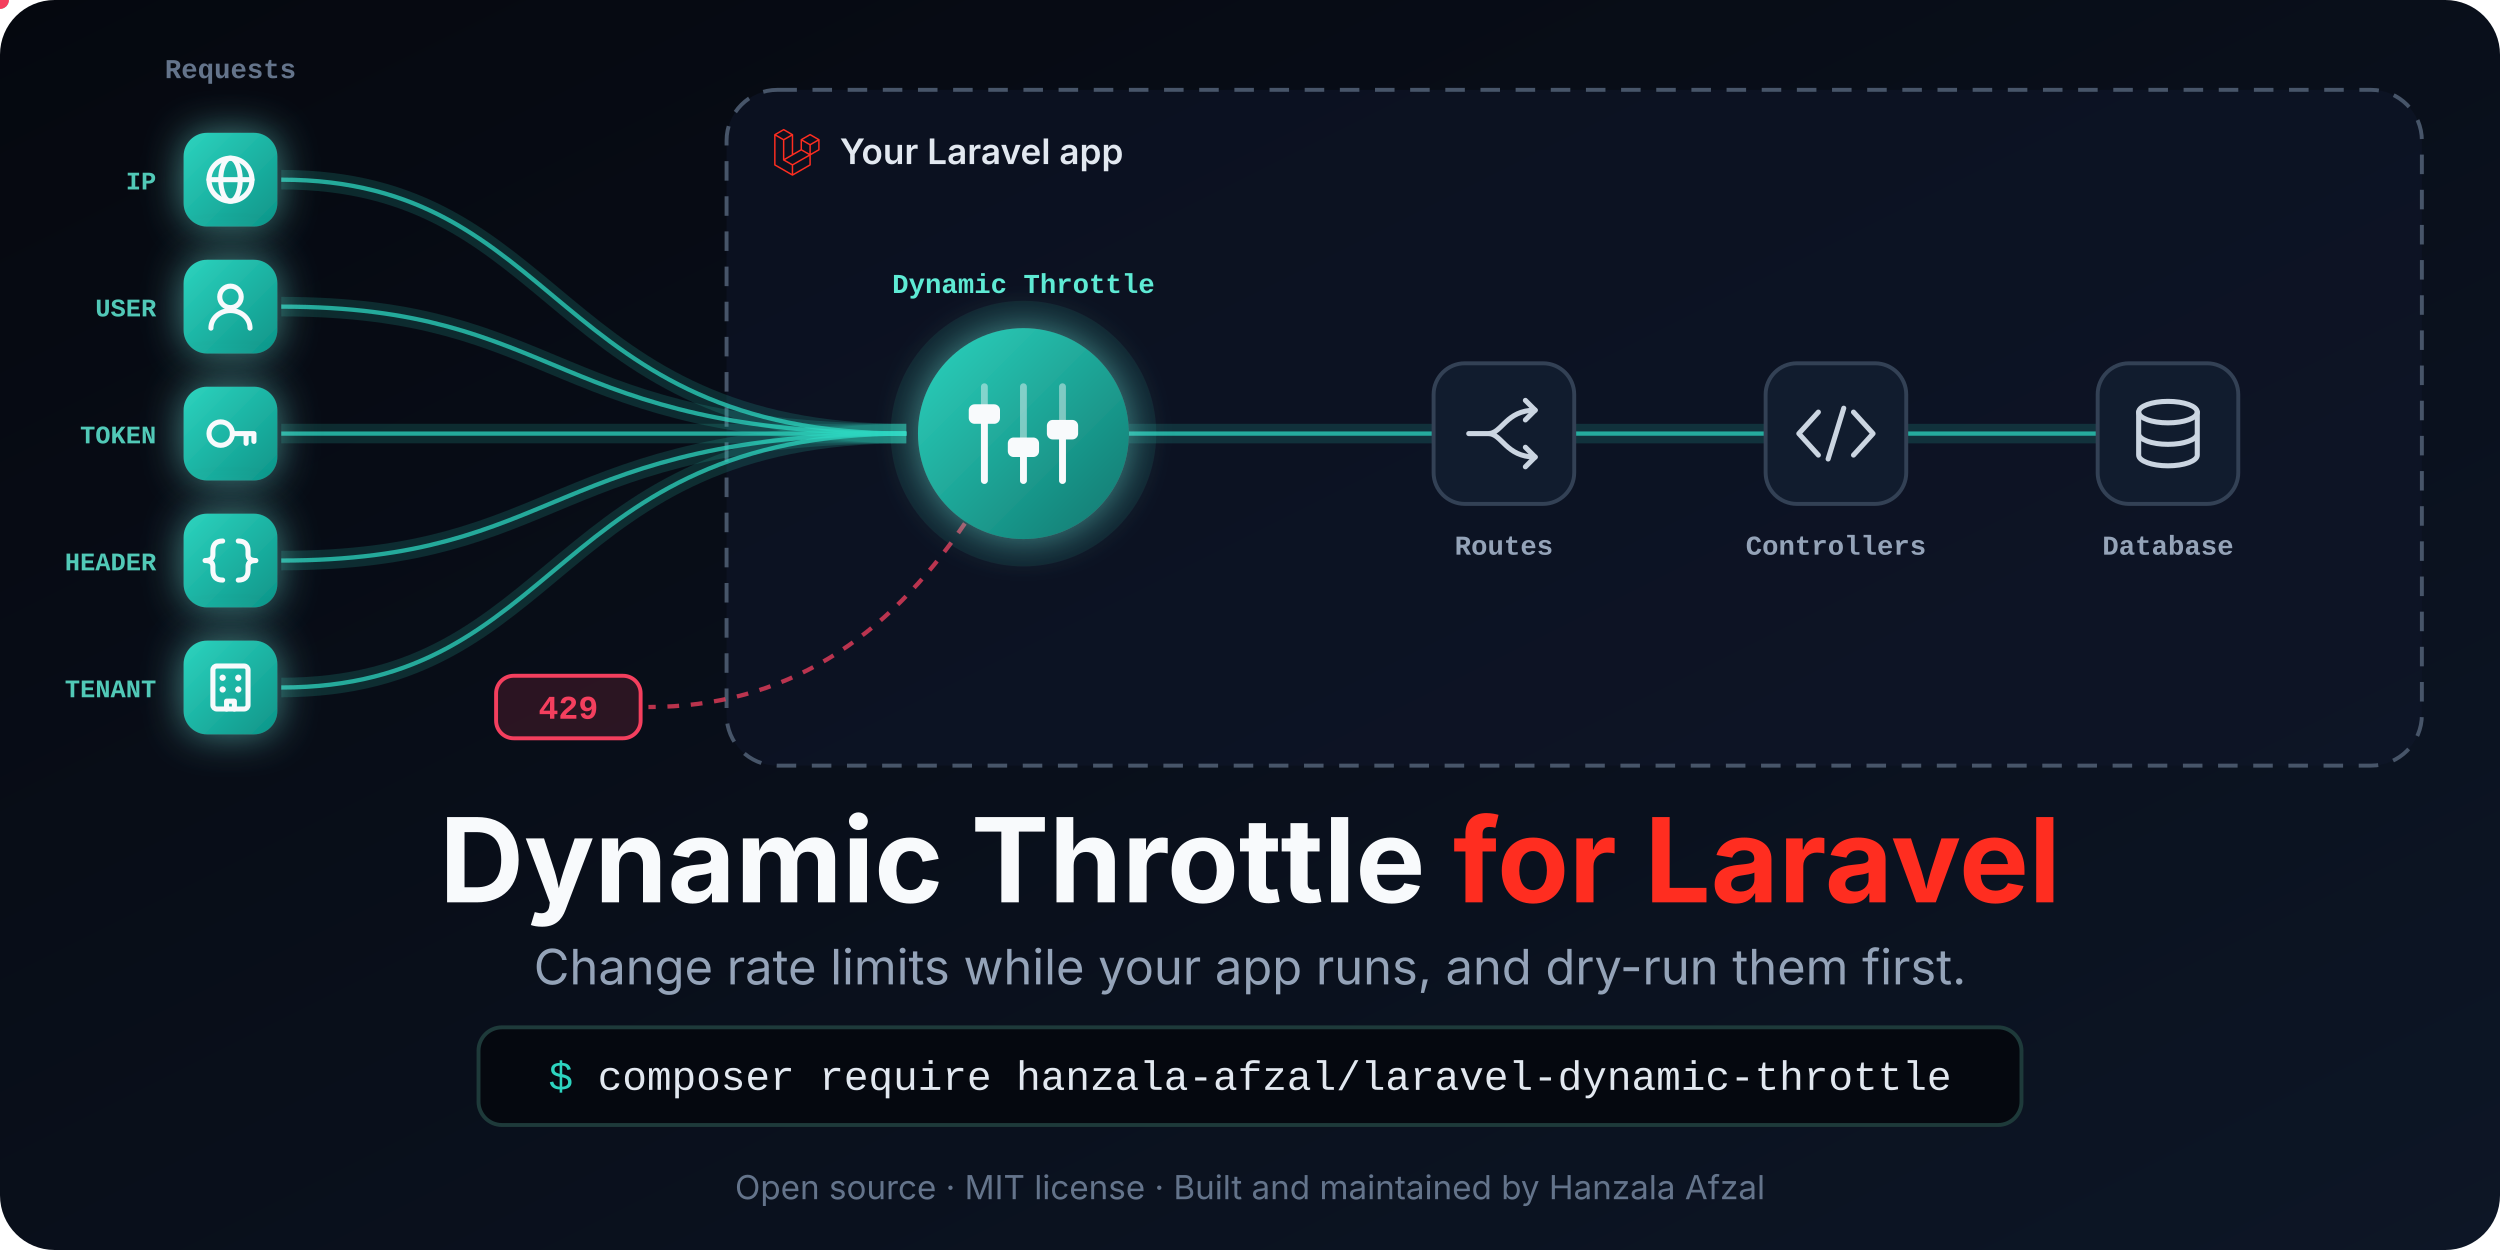
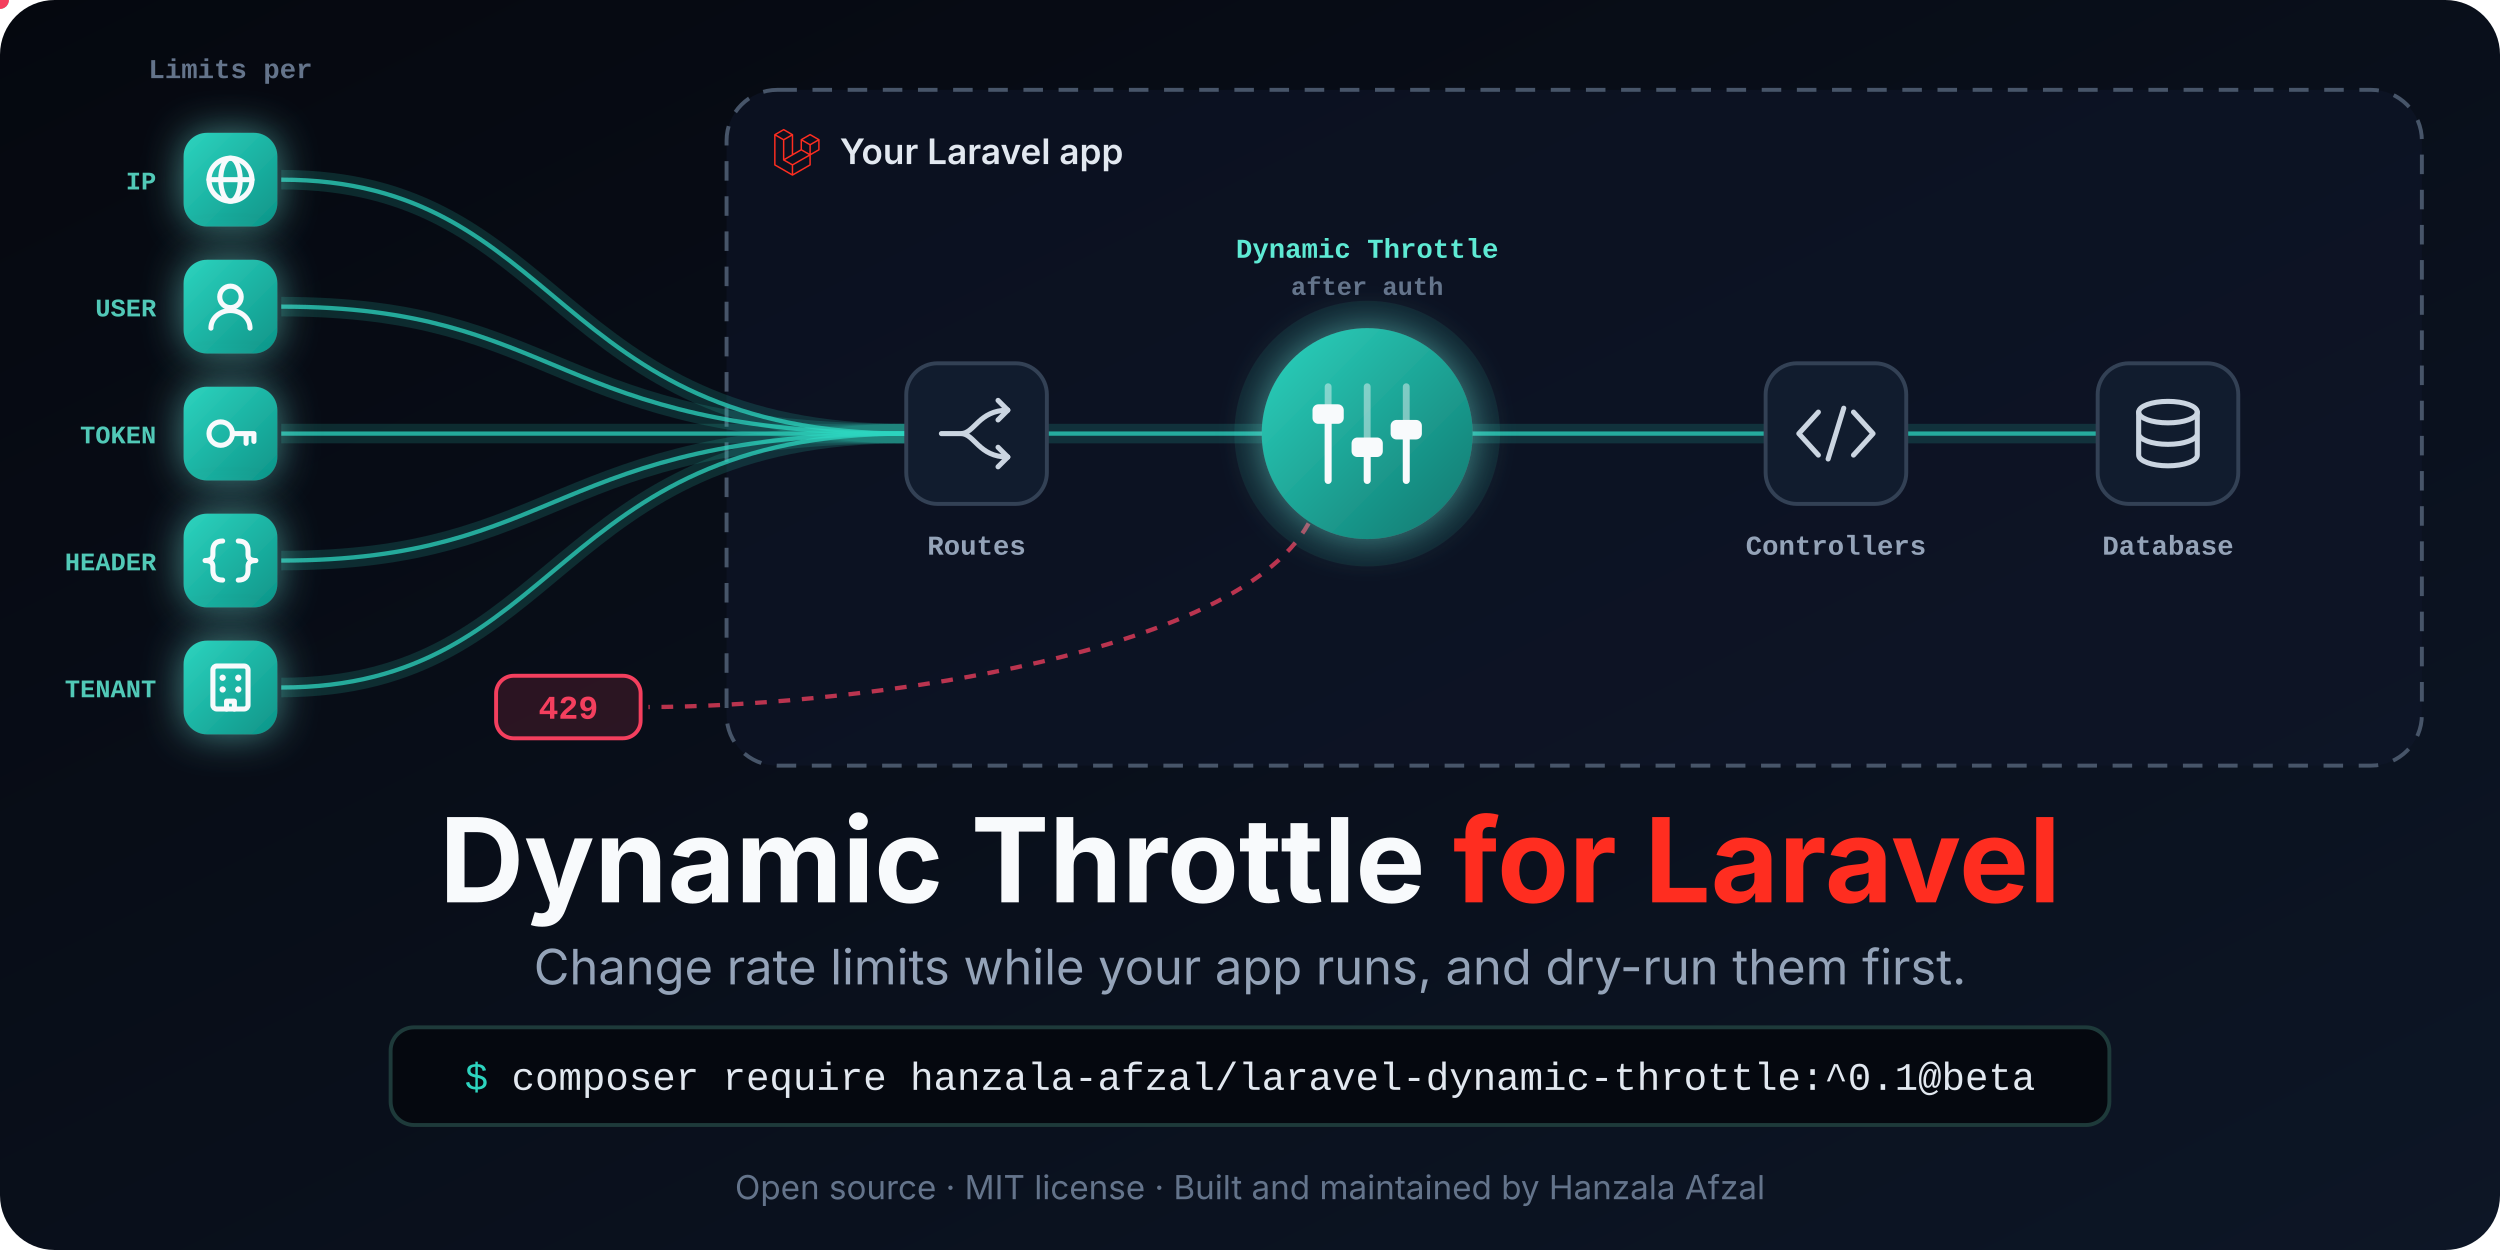
<svg xmlns="http://www.w3.org/2000/svg" width="1280" height="640" viewBox="0 0 1280 640" role="img" aria-labelledby="title desc">
  <defs>
    <linearGradient id="background" x1="0" y1="0" x2="1" y2="1">
      <stop offset="0" stop-color="#05080f" />
      <stop offset="1" stop-color="#0d1626" />
    </linearGradient>
    <linearGradient id="node" x1="0" y1="0" x2="1" y2="1">
      <stop offset="0" stop-color="#2dd4bf" />
      <stop offset="1" stop-color="#0f766e" />
    </linearGradient>
    <linearGradient id="tile" x1="0" y1="0" x2="1" y2="1">
      <stop offset="0" stop-color="#2dd4bf" />
      <stop offset="1" stop-color="#0d9488" />
    </linearGradient>
    <filter id="glow" x="-50%" y="-50%" width="200%" height="200%">
      <feGaussianBlur stdDeviation="10" result="blur" />
      <feColorMatrix in="blur" type="matrix" values="0 0 0 0 0.18  0 0 0 0 0.83  0 0 0 0 0.75  0 0 0 0.55 0" />
      <feMerge>
        <feMergeNode />
        <feMergeNode in="SourceGraphic" />
      </feMerge>
    </filter>
  </defs>
  <rect width="1280" height="640" rx="28" fill="url(#background)" />
  <rect x="372" y="46" width="868" height="346" rx="26" fill="#0f172a" fill-opacity="0.55" stroke="#475569" stroke-width="2" stroke-dasharray="10 8" />
  <g transform="translate(396 66)">
    <path d="M23.642 5.43a.364.364 0 01.014.1v5.149c0 .135-.073.26-.189.326l-4.323 2.49v4.934a.378.378 0 01-.188.326L9.93 23.949a.316.316 0 01-.066.027c-.008.002-.016.008-.024.01a.348.348 0 01-.192 0c-.011-.002-.02-.008-.03-.012-.02-.008-.042-.014-.062-.025L.533 18.755a.376.376 0 01-.189-.326V2.974c0-.033.005-.066.014-.098.003-.012.01-.02.014-.032a.369.369 0 01.023-.058c.004-.013.015-.022.023-.033l.033-.045c.012-.01.025-.018.037-.027.014-.012.027-.024.041-.034H.53L5.043.05a.375.375 0 01.375 0L9.93 2.647h.002c.015.01.027.021.04.033l.038.027c.013.014.02.03.033.045.008.011.02.021.025.033.01.02.017.038.024.058.003.011.01.021.013.032.01.031.014.064.014.098v9.652l3.76-2.164V5.527c0-.033.004-.066.013-.098.003-.01.01-.02.013-.032a.487.487 0 01.024-.059c.007-.012.018-.02.025-.033.012-.015.021-.03.033-.043.012-.012.025-.02.037-.028.014-.01.026-.023.041-.032h.001l4.513-2.598a.375.375 0 01.375 0l4.513 2.598c.016.01.027.021.042.031.012.01.025.018.036.028.013.014.022.03.034.044.008.012.019.021.024.033.011.02.018.04.024.06.006.01.012.021.015.032zm-.74 5.032V6.179l-1.578.908-2.182 1.256v4.283zm-4.51 7.75v-4.287l-2.147 1.225-6.126 3.498v4.325zM1.093 3.624v14.588l8.273 4.761v-4.325l-4.322-2.445-.002-.003H5.04c-.014-.01-.025-.021-.04-.031-.011-.01-.024-.018-.035-.027l-.001-.002c-.013-.012-.021-.025-.031-.04-.01-.011-.021-.022-.028-.036h-.002c-.008-.014-.013-.031-.02-.047-.006-.016-.014-.027-.018-.043a.49.49 0 01-.008-.057c-.002-.014-.006-.027-.006-.041V5.789l-2.18-1.257zM5.23.81L1.47 2.974l3.76 2.164 3.758-2.164zm1.956 13.505l2.182-1.256V3.624l-1.58.91-2.182 1.255v9.435zm11.581-10.95l-3.76 2.163 3.76 2.163 3.759-2.164zm-.376 4.978L16.21 7.087 14.63 6.18v4.283l2.182 1.256 1.58.908zm-8.65 9.654l5.514-3.148 2.756-1.572-3.757-2.163-4.323 2.489-3.941 2.27z" fill="#FF2D20" />
  </g>
  <text x="430" y="84" font-family="Inter, 'Segoe UI', Roboto, Helvetica, Arial, sans-serif" font-size="18" font-weight="600" fill="#e2e8f0">Your Laravel app</text>
  <path d="M144 92 C 288 92, 282 222, 464 222" fill="none" stroke="#2dd4bf" stroke-opacity="0.16" stroke-width="10" />
  <path id="in0" d="M144 92 C 288 92, 282 222, 464 222" fill="none" stroke="#2dd4bf" stroke-opacity="0.75" stroke-width="2.2" />
  <rect x="94" y="68" width="48" height="48" rx="12" fill="url(#tile)" filter="url(#glow)" />
  <circle cx="118" cy="92" r="11" stroke="#f8fafc" stroke-width="2.6" fill="none" stroke-linecap="round" stroke-linejoin="round" />
  <ellipse cx="118" cy="92" rx="5" ry="11" stroke="#f8fafc" stroke-width="2.6" fill="none" stroke-linecap="round" stroke-linejoin="round" />
  <line x1="107" y1="92" x2="129" y2="92" stroke="#f8fafc" stroke-width="2.6" fill="none" stroke-linecap="round" stroke-linejoin="round" />
  <text x="80" y="97" text-anchor="end" font-family="ui-monospace, SFMono-Regular, Menlo, Consolas, 'Liberation Mono', monospace" font-size="13" font-weight="600" fill="#5eead4" fill-opacity="0.85">IP</text>
  <path d="M144 157 C 288 157, 282 222, 464 222" fill="none" stroke="#2dd4bf" stroke-opacity="0.16" stroke-width="10" />
  <path id="in1" d="M144 157 C 288 157, 282 222, 464 222" fill="none" stroke="#2dd4bf" stroke-opacity="0.75" stroke-width="2.2" />
  <rect x="94" y="133" width="48" height="48" rx="12" fill="url(#tile)" filter="url(#glow)" />
  <circle cx="118" cy="152" r="5.5" stroke="#f8fafc" stroke-width="2.6" fill="none" stroke-linecap="round" stroke-linejoin="round" />
  <path d="M108 168 a10 9 0 0 1 20 0" stroke="#f8fafc" stroke-width="2.6" fill="none" stroke-linecap="round" stroke-linejoin="round" />
  <text x="80" y="162" text-anchor="end" font-family="ui-monospace, SFMono-Regular, Menlo, Consolas, 'Liberation Mono', monospace" font-size="13" font-weight="600" fill="#5eead4" fill-opacity="0.85">USER</text>
  <path d="M144 222 C 288 222, 282 222, 464 222" fill="none" stroke="#2dd4bf" stroke-opacity="0.16" stroke-width="10" />
  <path id="in2" d="M144 222 C 288 222, 282 222, 464 222" fill="none" stroke="#2dd4bf" stroke-opacity="0.75" stroke-width="2.2" />
  <rect x="94" y="198" width="48" height="48" rx="12" fill="url(#tile)" filter="url(#glow)" />
  <circle cx="113" cy="222" r="6" stroke="#f8fafc" stroke-width="2.6" fill="none" stroke-linecap="round" stroke-linejoin="round" />
  <path d="M119 222 h11 M126 222 v5 M130 222 v4" stroke="#f8fafc" stroke-width="2.6" fill="none" stroke-linecap="round" stroke-linejoin="round" />
  <text x="80" y="227" text-anchor="end" font-family="ui-monospace, SFMono-Regular, Menlo, Consolas, 'Liberation Mono', monospace" font-size="13" font-weight="600" fill="#5eead4" fill-opacity="0.85">TOKEN</text>
  <path d="M144 287 C 288 287, 282 222, 464 222" fill="none" stroke="#2dd4bf" stroke-opacity="0.16" stroke-width="10" />
  <path id="in3" d="M144 287 C 288 287, 282 222, 464 222" fill="none" stroke="#2dd4bf" stroke-opacity="0.75" stroke-width="2.2" />
  <rect x="94" y="263" width="48" height="48" rx="12" fill="url(#tile)" filter="url(#glow)" />
  <path d="M114 277 q-5 0 -5 5 v2 q0 3 -4 3 q4 0 4 3 v2 q0 5 5 5 M122 277 q5 0 5 5 v2 q0 3 4 3 q-4 0 -4 3 v2 q0 5 -5 5" stroke="#f8fafc" stroke-width="2.6" fill="none" stroke-linecap="round" stroke-linejoin="round" />
  <text x="80" y="292" text-anchor="end" font-family="ui-monospace, SFMono-Regular, Menlo, Consolas, 'Liberation Mono', monospace" font-size="13" font-weight="600" fill="#5eead4" fill-opacity="0.85">HEADER</text>
  <path d="M144 352 C 288 352, 282 222, 464 222" fill="none" stroke="#2dd4bf" stroke-opacity="0.16" stroke-width="10" />
  <path id="in4" d="M144 352 C 288 352, 282 222, 464 222" fill="none" stroke="#2dd4bf" stroke-opacity="0.75" stroke-width="2.2" />
  <rect x="94" y="328" width="48" height="48" rx="12" fill="url(#tile)" filter="url(#glow)" />
  <rect x="109" y="341" width="18" height="22" rx="2" stroke="#f8fafc" stroke-width="2.6" fill="none" stroke-linecap="round" stroke-linejoin="round" />
  <path d="M114 347 h0 M122 347 h0 M114 353 h0 M122 353 h0" stroke="#f8fafc" stroke-width="3.2" stroke-linecap="round" />
  <path d="M116 363 v-4 h4 v4" stroke="#f8fafc" stroke-width="2.6" fill="none" stroke-linecap="round" stroke-linejoin="round" />
  <text x="80" y="357" text-anchor="end" font-family="ui-monospace, SFMono-Regular, Menlo, Consolas, 'Liberation Mono', monospace" font-size="13" font-weight="600" fill="#5eead4" fill-opacity="0.85">TENANT</text>
-   <text x="118" y="40" text-anchor="middle" font-family="ui-monospace, SFMono-Regular, Menlo, Consolas, 'Liberation Mono', monospace" font-size="14" font-weight="600" fill="#64748b">Requests</text>
+   <text x="118" y="40" text-anchor="middle" font-family="ui-monospace, SFMono-Regular, Menlo, Consolas, 'Liberation Mono', monospace" font-size="14" font-weight="600" fill="#64748b">Limits per</text>
  <circle r="4.5" fill="#ccfbf1">
    <animateMotion dur="2.4s" begin="-0.00s" repeatCount="indefinite">
      <mpath href="#in0" />
    </animateMotion>
  </circle>
  <circle r="4.5" fill="#ccfbf1">
    <animateMotion dur="2.4s" begin="-0.80s" repeatCount="indefinite">
      <mpath href="#in0" />
    </animateMotion>
  </circle>
  <circle r="4.5" fill="#ccfbf1">
    <animateMotion dur="2.4s" begin="-1.60s" repeatCount="indefinite">
      <mpath href="#in0" />
    </animateMotion>
  </circle>
  <circle r="4.5" fill="#ccfbf1">
    <animateMotion dur="2.4s" begin="-0.37s" repeatCount="indefinite">
      <mpath href="#in1" />
    </animateMotion>
  </circle>
  <circle r="4.5" fill="#ccfbf1">
    <animateMotion dur="2.4s" begin="-1.17s" repeatCount="indefinite">
      <mpath href="#in1" />
    </animateMotion>
  </circle>
  <circle r="4.5" fill="#ccfbf1">
    <animateMotion dur="2.4s" begin="-1.97s" repeatCount="indefinite">
      <mpath href="#in1" />
    </animateMotion>
  </circle>
  <circle r="4.5" fill="#ccfbf1">
    <animateMotion dur="2.4s" begin="-0.74s" repeatCount="indefinite">
      <mpath href="#in2" />
    </animateMotion>
  </circle>
  <circle r="4.5" fill="#ccfbf1">
    <animateMotion dur="2.4s" begin="-1.54s" repeatCount="indefinite">
      <mpath href="#in2" />
    </animateMotion>
  </circle>
  <circle r="4.5" fill="#ccfbf1">
    <animateMotion dur="2.4s" begin="-2.34s" repeatCount="indefinite">
      <mpath href="#in2" />
    </animateMotion>
  </circle>
  <circle r="4.5" fill="#ccfbf1">
    <animateMotion dur="2.4s" begin="-1.11s" repeatCount="indefinite">
      <mpath href="#in3" />
    </animateMotion>
  </circle>
  <circle r="4.5" fill="#ccfbf1">
    <animateMotion dur="2.4s" begin="-1.91s" repeatCount="indefinite">
      <mpath href="#in3" />
    </animateMotion>
  </circle>
  <circle r="4.5" fill="#ccfbf1">
    <animateMotion dur="2.4s" begin="-2.71s" repeatCount="indefinite">
      <mpath href="#in3" />
    </animateMotion>
  </circle>
  <circle r="4.5" fill="#ccfbf1">
    <animateMotion dur="2.4s" begin="-1.48s" repeatCount="indefinite">
      <mpath href="#in4" />
    </animateMotion>
  </circle>
  <circle r="4.5" fill="#ccfbf1">
    <animateMotion dur="2.4s" begin="-2.28s" repeatCount="indefinite">
      <mpath href="#in4" />
    </animateMotion>
  </circle>
  <circle r="4.5" fill="#ccfbf1">
    <animateMotion dur="2.4s" begin="-3.08s" repeatCount="indefinite">
      <mpath href="#in4" />
    </animateMotion>
  </circle>
-   <path d="M578 222 L1110 222" stroke="#2dd4bf" stroke-opacity="0.16" stroke-width="10" />
-   <path id="flow" d="M578 222 L1110 222" stroke="#2dd4bf" stroke-opacity="0.75" stroke-width="2.2" />
+   <path d="M536 222 L1110 222" stroke="#2dd4bf" stroke-opacity="0.16" stroke-width="10" />
+   <path id="flow" d="M536 222 L1110 222" stroke="#2dd4bf" stroke-opacity="0.75" stroke-width="2.2" />
  <circle r="4.5" fill="#ccfbf1">
    <animateMotion dur="3s" begin="0.00s" repeatCount="indefinite">
      <mpath href="#flow" />
    </animateMotion>
  </circle>
  <circle r="4.5" fill="#ccfbf1">
    <animateMotion dur="3s" begin="-0.60s" repeatCount="indefinite">
      <mpath href="#flow" />
    </animateMotion>
  </circle>
  <circle r="4.5" fill="#ccfbf1">
    <animateMotion dur="3s" begin="-1.20s" repeatCount="indefinite">
      <mpath href="#flow" />
    </animateMotion>
  </circle>
  <circle r="4.5" fill="#ccfbf1">
    <animateMotion dur="3s" begin="-1.80s" repeatCount="indefinite">
      <mpath href="#flow" />
    </animateMotion>
  </circle>
  <circle r="4.5" fill="#ccfbf1">
    <animateMotion dur="3s" begin="-2.40s" repeatCount="indefinite">
      <mpath href="#flow" />
    </animateMotion>
  </circle>
-   <path id="rej" d="M494 268 C 454 327, 402 362, 332 362" fill="none" stroke="#f43f5e" stroke-opacity="0.75" stroke-width="2.2" stroke-dasharray="6 6" />
+   <path id="rej" d="M670 268 C 630 340, 420 362, 332 362" fill="none" stroke="#f43f5e" stroke-opacity="0.75" stroke-width="2.2" stroke-dasharray="6 6" />
  <circle r="4.5" fill="#f43f5e">
    <animateMotion dur="1.8s" begin="0.00s" repeatCount="indefinite">
      <mpath href="#rej" />
    </animateMotion>
  </circle>
  <circle r="4.5" fill="#f43f5e">
    <animateMotion dur="1.8s" begin="-0.90s" repeatCount="indefinite">
      <mpath href="#rej" />
    </animateMotion>
  </circle>
  <rect x="254" y="346" width="74" height="32" rx="9" fill="#f43f5e" fill-opacity="0.15" stroke="#f43f5e" stroke-width="2" />
  <text x="291" y="368" text-anchor="middle" font-family="ui-monospace, SFMono-Regular, Menlo, Consolas, 'Liberation Mono', monospace" font-size="17" font-weight="700" fill="#f43f5e">429</text>
-   <circle cx="524" cy="222" r="68" fill="#2dd4bf" fill-opacity="0.08" />
-   <circle cx="524" cy="222" r="54" fill="url(#node)" filter="url(#glow)" />
-   <line x1="504" y1="198" x2="504" y2="246" stroke="#f8fafc" stroke-opacity="0.45" stroke-width="3.5" stroke-linecap="round" />
-   <line x1="504" y1="212" x2="504" y2="246" stroke="#f8fafc" stroke-width="3.5" stroke-linecap="round" />
-   <rect x="496" y="207" width="16" height="10" rx="3" fill="#f8fafc" />
-   <line x1="524" y1="198" x2="524" y2="246" stroke="#f8fafc" stroke-opacity="0.45" stroke-width="3.5" stroke-linecap="round" />
-   <line x1="524" y1="229" x2="524" y2="246" stroke="#f8fafc" stroke-width="3.5" stroke-linecap="round" />
-   <rect x="516" y="224" width="16" height="10" rx="3" fill="#f8fafc" />
-   <line x1="544" y1="198" x2="544" y2="246" stroke="#f8fafc" stroke-opacity="0.45" stroke-width="3.5" stroke-linecap="round" />
-   <line x1="544" y1="220" x2="544" y2="246" stroke="#f8fafc" stroke-width="3.5" stroke-linecap="round" />
-   <rect x="536" y="215" width="16" height="10" rx="3" fill="#f8fafc" />
-   <text x="524" y="150" text-anchor="middle" font-family="ui-monospace, SFMono-Regular, Menlo, Consolas, 'Liberation Mono', monospace" font-size="14" font-weight="700" fill="#5eead4">Dynamic Throttle</text>
-   <rect x="734" y="186" width="72" height="72" rx="16" fill="#111c2e" stroke="#334155" stroke-width="2" />
-   <path d="M752 222 h10 C 769 222, 771 210, 786 210 M762 222 C 769 222, 771 234, 786 234" stroke="#cbd5e1" stroke-width="2.6" fill="none" stroke-linecap="round" stroke-linejoin="round" />
-   <path d="M781 205 l5 5 l-5 5 M781 229 l5 5 l-5 5" stroke="#cbd5e1" stroke-width="2.6" fill="none" stroke-linecap="round" stroke-linejoin="round" />
-   <text x="770" y="284" text-anchor="middle" font-family="ui-monospace, SFMono-Regular, Menlo, Consolas, 'Liberation Mono', monospace" font-size="14" font-weight="600" fill="#94a3b8">Routes</text>
+   <g transform="translate(176 0)">
+     <circle cx="524" cy="222" r="68" fill="#2dd4bf" fill-opacity="0.08" />
+     <circle cx="524" cy="222" r="54" fill="url(#node)" filter="url(#glow)" />
+     <line x1="504" y1="198" x2="504" y2="246" stroke="#f8fafc" stroke-opacity="0.45" stroke-width="3.5" stroke-linecap="round" />
+     <line x1="504" y1="212" x2="504" y2="246" stroke="#f8fafc" stroke-width="3.5" stroke-linecap="round" />
+     <rect x="496" y="207" width="16" height="10" rx="3" fill="#f8fafc" />
+     <line x1="524" y1="198" x2="524" y2="246" stroke="#f8fafc" stroke-opacity="0.45" stroke-width="3.5" stroke-linecap="round" />
+     <line x1="524" y1="229" x2="524" y2="246" stroke="#f8fafc" stroke-width="3.5" stroke-linecap="round" />
+     <rect x="516" y="224" width="16" height="10" rx="3" fill="#f8fafc" />
+     <line x1="544" y1="198" x2="544" y2="246" stroke="#f8fafc" stroke-opacity="0.45" stroke-width="3.5" stroke-linecap="round" />
+     <line x1="544" y1="220" x2="544" y2="246" stroke="#f8fafc" stroke-width="3.5" stroke-linecap="round" />
+     <rect x="536" y="215" width="16" height="10" rx="3" fill="#f8fafc" />
+     <text x="524" y="132" text-anchor="middle" font-family="ui-monospace, SFMono-Regular, Menlo, Consolas, 'Liberation Mono', monospace" font-size="14" font-weight="700" fill="#5eead4">Dynamic Throttle</text>
+     <text x="524" y="151" text-anchor="middle" font-family="ui-monospace, SFMono-Regular, Menlo, Consolas, 'Liberation Mono', monospace" font-size="13" font-weight="600" fill="#64748b">after auth</text>
+   </g>
+   <g transform="translate(-270 0)">
+     <rect x="734" y="186" width="72" height="72" rx="16" fill="#111c2e" stroke="#334155" stroke-width="2" />
+     <path d="M752 222 h10 C 769 222, 771 210, 786 210 M762 222 C 769 222, 771 234, 786 234" stroke="#cbd5e1" stroke-width="2.6" fill="none" stroke-linecap="round" stroke-linejoin="round" />
+     <path d="M781 205 l5 5 l-5 5 M781 229 l5 5 l-5 5" stroke="#cbd5e1" stroke-width="2.6" fill="none" stroke-linecap="round" stroke-linejoin="round" />
+     <text x="770" y="284" text-anchor="middle" font-family="ui-monospace, SFMono-Regular, Menlo, Consolas, 'Liberation Mono', monospace" font-size="14" font-weight="600" fill="#94a3b8">Routes</text>
+   </g>
  <rect x="904" y="186" width="72" height="72" rx="16" fill="#111c2e" stroke="#334155" stroke-width="2" />
  <path d="M931 211 l-10 11 l10 11 M949 211 l10 11 l-10 11 M944 209 l-8 26" stroke="#cbd5e1" stroke-width="2.6" fill="none" stroke-linecap="round" stroke-linejoin="round" />
  <text x="940" y="284" text-anchor="middle" font-family="ui-monospace, SFMono-Regular, Menlo, Consolas, 'Liberation Mono', monospace" font-size="14" font-weight="600" fill="#94a3b8">Controllers</text>
  <rect x="1074" y="186" width="72" height="72" rx="16" fill="#111c2e" stroke="#334155" stroke-width="2" />
  <ellipse cx="1110" cy="211" rx="15" ry="5.5" stroke="#cbd5e1" stroke-width="2.6" fill="none" stroke-linecap="round" stroke-linejoin="round" />
  <path d="M1095 211 v22 a15 5.5 0 0 0 30 0 v-22 M1095 222 a15 5.5 0 0 0 30 0" stroke="#cbd5e1" stroke-width="2.6" fill="none" stroke-linecap="round" stroke-linejoin="round" />
  <text x="1110" y="284" text-anchor="middle" font-family="ui-monospace, SFMono-Regular, Menlo, Consolas, 'Liberation Mono', monospace" font-size="14" font-weight="600" fill="#94a3b8">Database</text>
  <text x="640" y="462" text-anchor="middle" font-family="Inter, 'Segoe UI', Roboto, Helvetica, Arial, sans-serif" font-size="60" font-weight="700" fill="#f8fafc">Dynamic Throttle <tspan fill="#FF2D20">for Laravel</tspan>
  </text>
  <text x="640" y="504" text-anchor="middle" font-family="Inter, 'Segoe UI', Roboto, Helvetica, Arial, sans-serif" font-size="25" fill="#94a3b8">Change rate limits while your app runs, and dry-run them first.</text>
-   <rect x="245" y="526" width="790" height="50" rx="12" fill="#05080f" stroke="#1e3a3a" stroke-width="2" />
-   <text x="640" y="558" text-anchor="middle" font-family="ui-monospace, SFMono-Regular, Menlo, Consolas, 'Liberation Mono', monospace" font-size="21" fill="#e2e8f0">
-     <tspan fill="#2dd4bf">$</tspan> composer require hanzala-afzal/laravel-dynamic-throttle</text>
+   <rect x="200" y="526" width="880" height="50" rx="12" fill="#05080f" stroke="#1e3a3a" stroke-width="2" />
+   <text x="640" y="558" text-anchor="middle" font-family="ui-monospace, SFMono-Regular, Menlo, Consolas, 'Liberation Mono', monospace" font-size="20" fill="#e2e8f0">
+     <tspan fill="#2dd4bf">$</tspan> composer require hanzala-afzal/laravel-dynamic-throttle:^0.1@beta</text>
  <text x="640" y="614" text-anchor="middle" font-family="Inter, 'Segoe UI', Roboto, Helvetica, Arial, sans-serif" font-size="17" fill="#64748b">Open source · MIT license · Built and maintained by Hanzala Afzal</text>
</svg>
